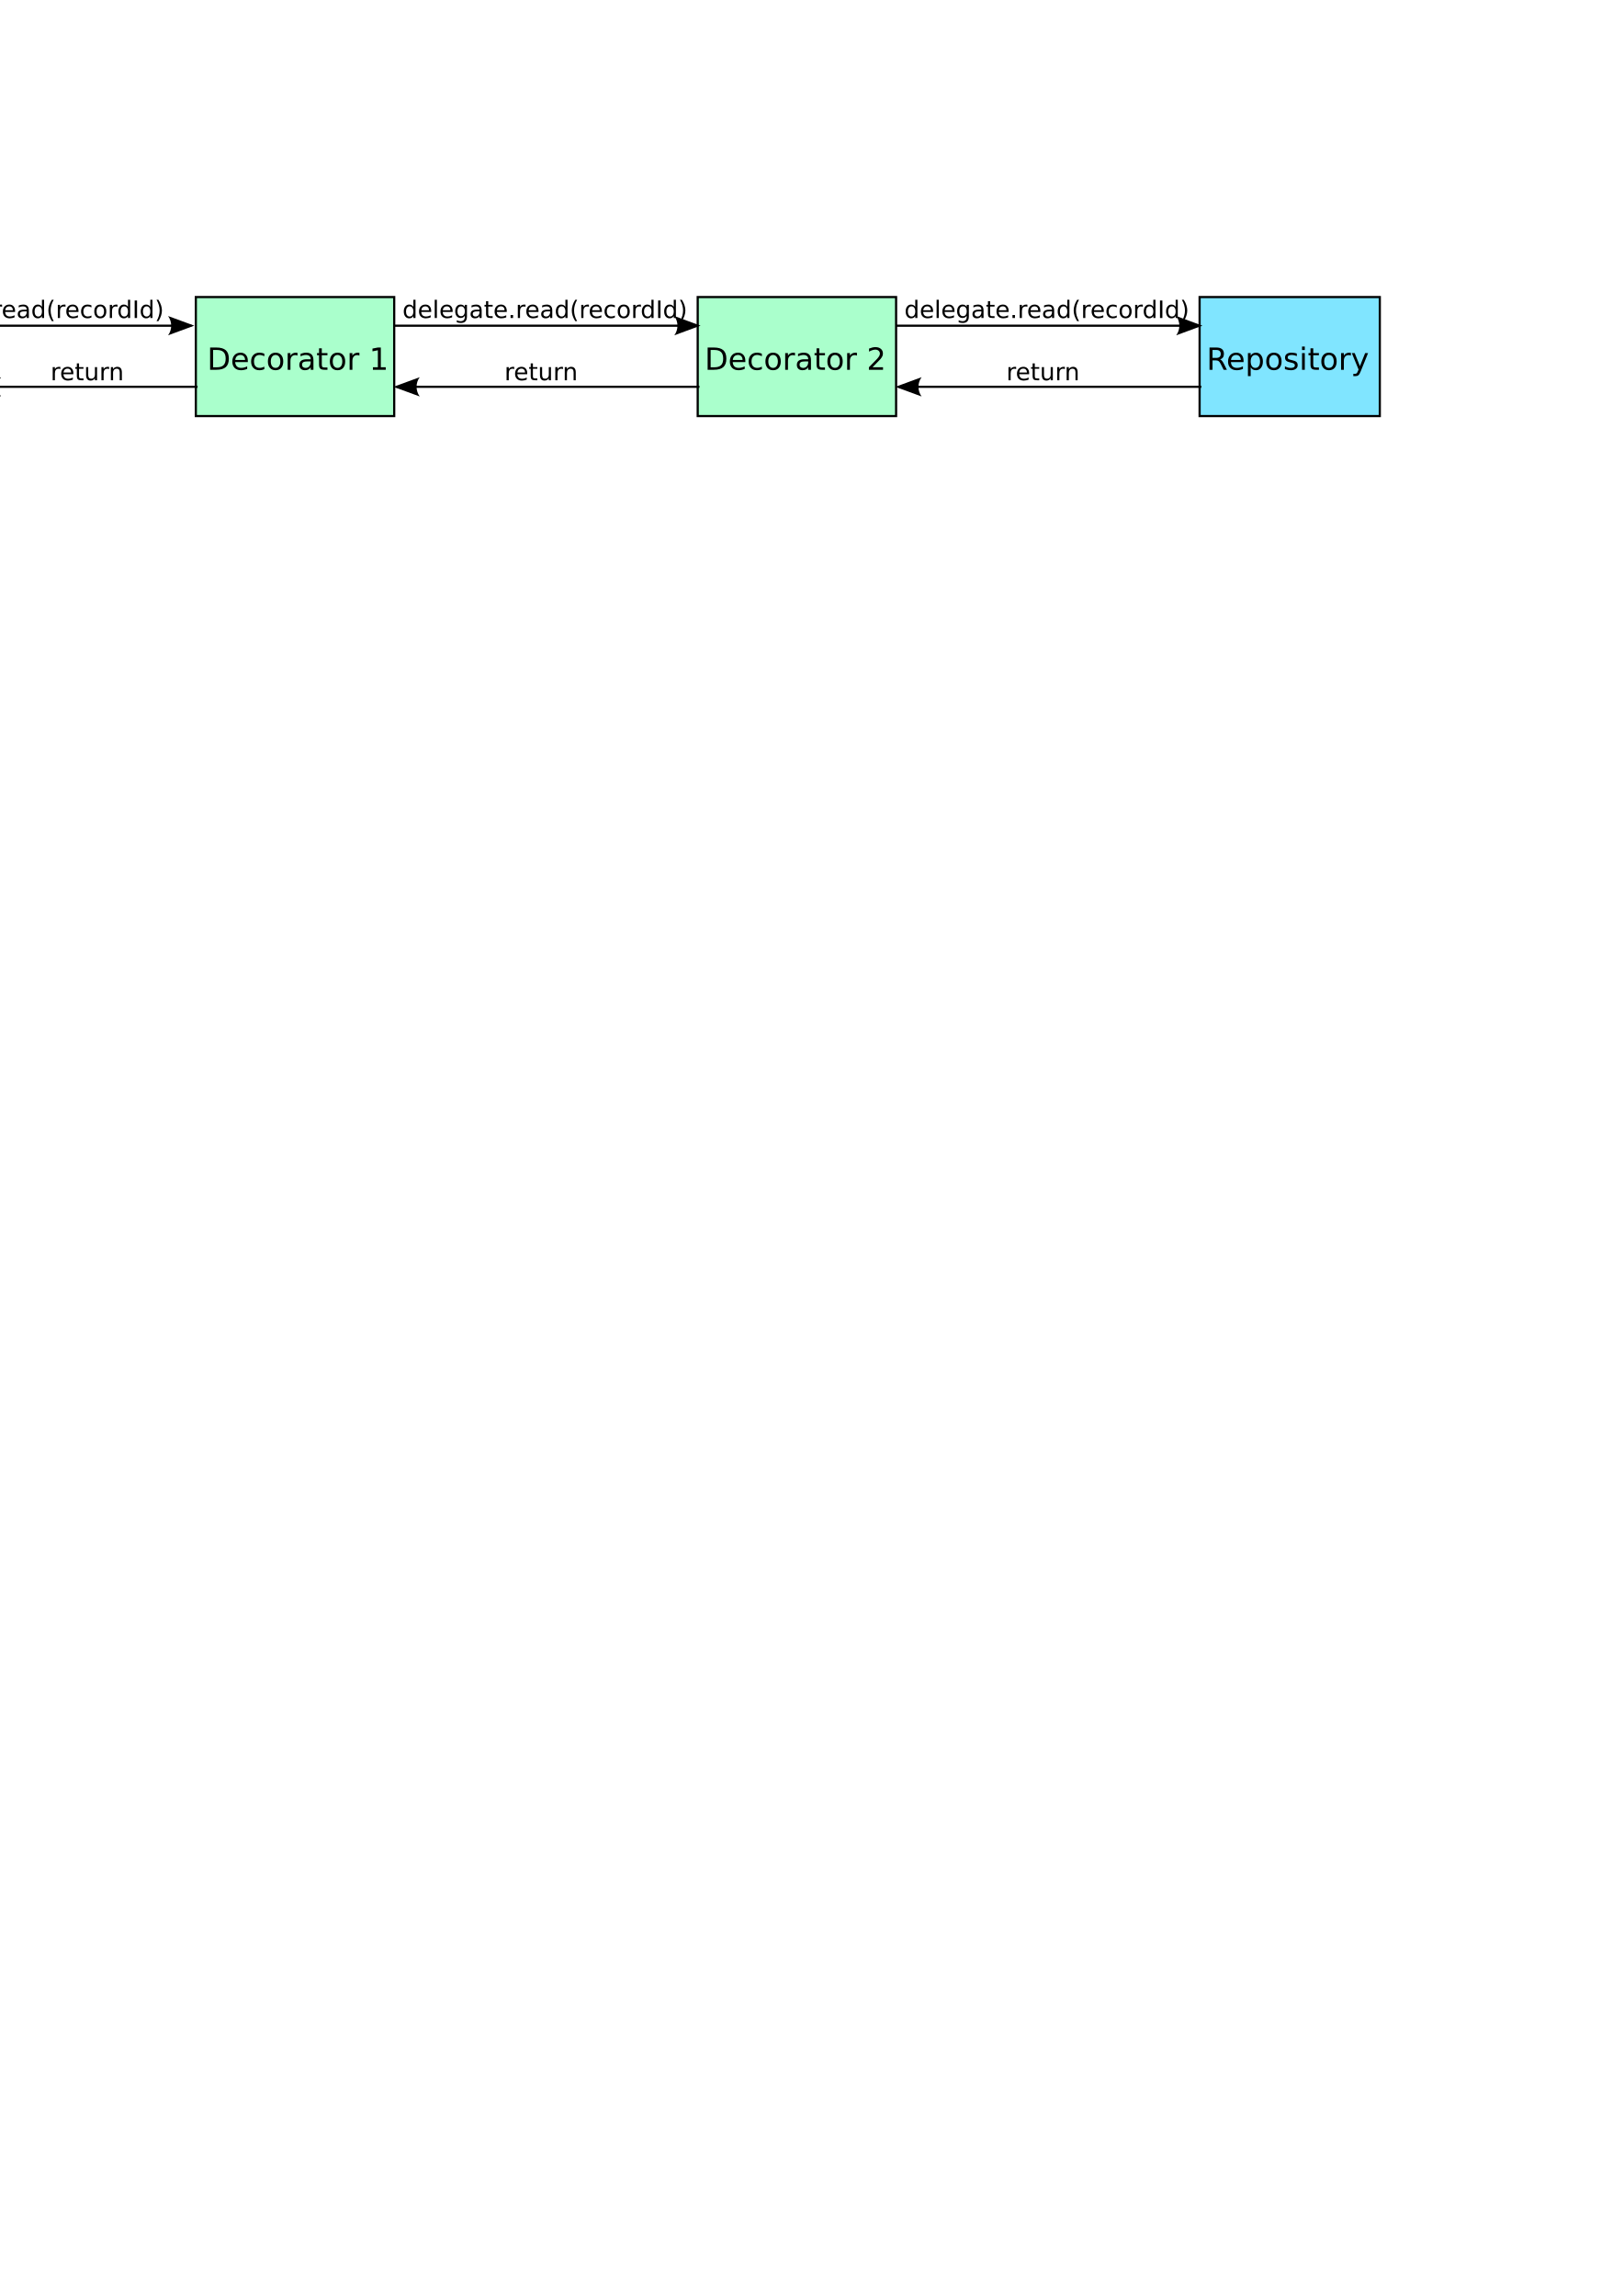
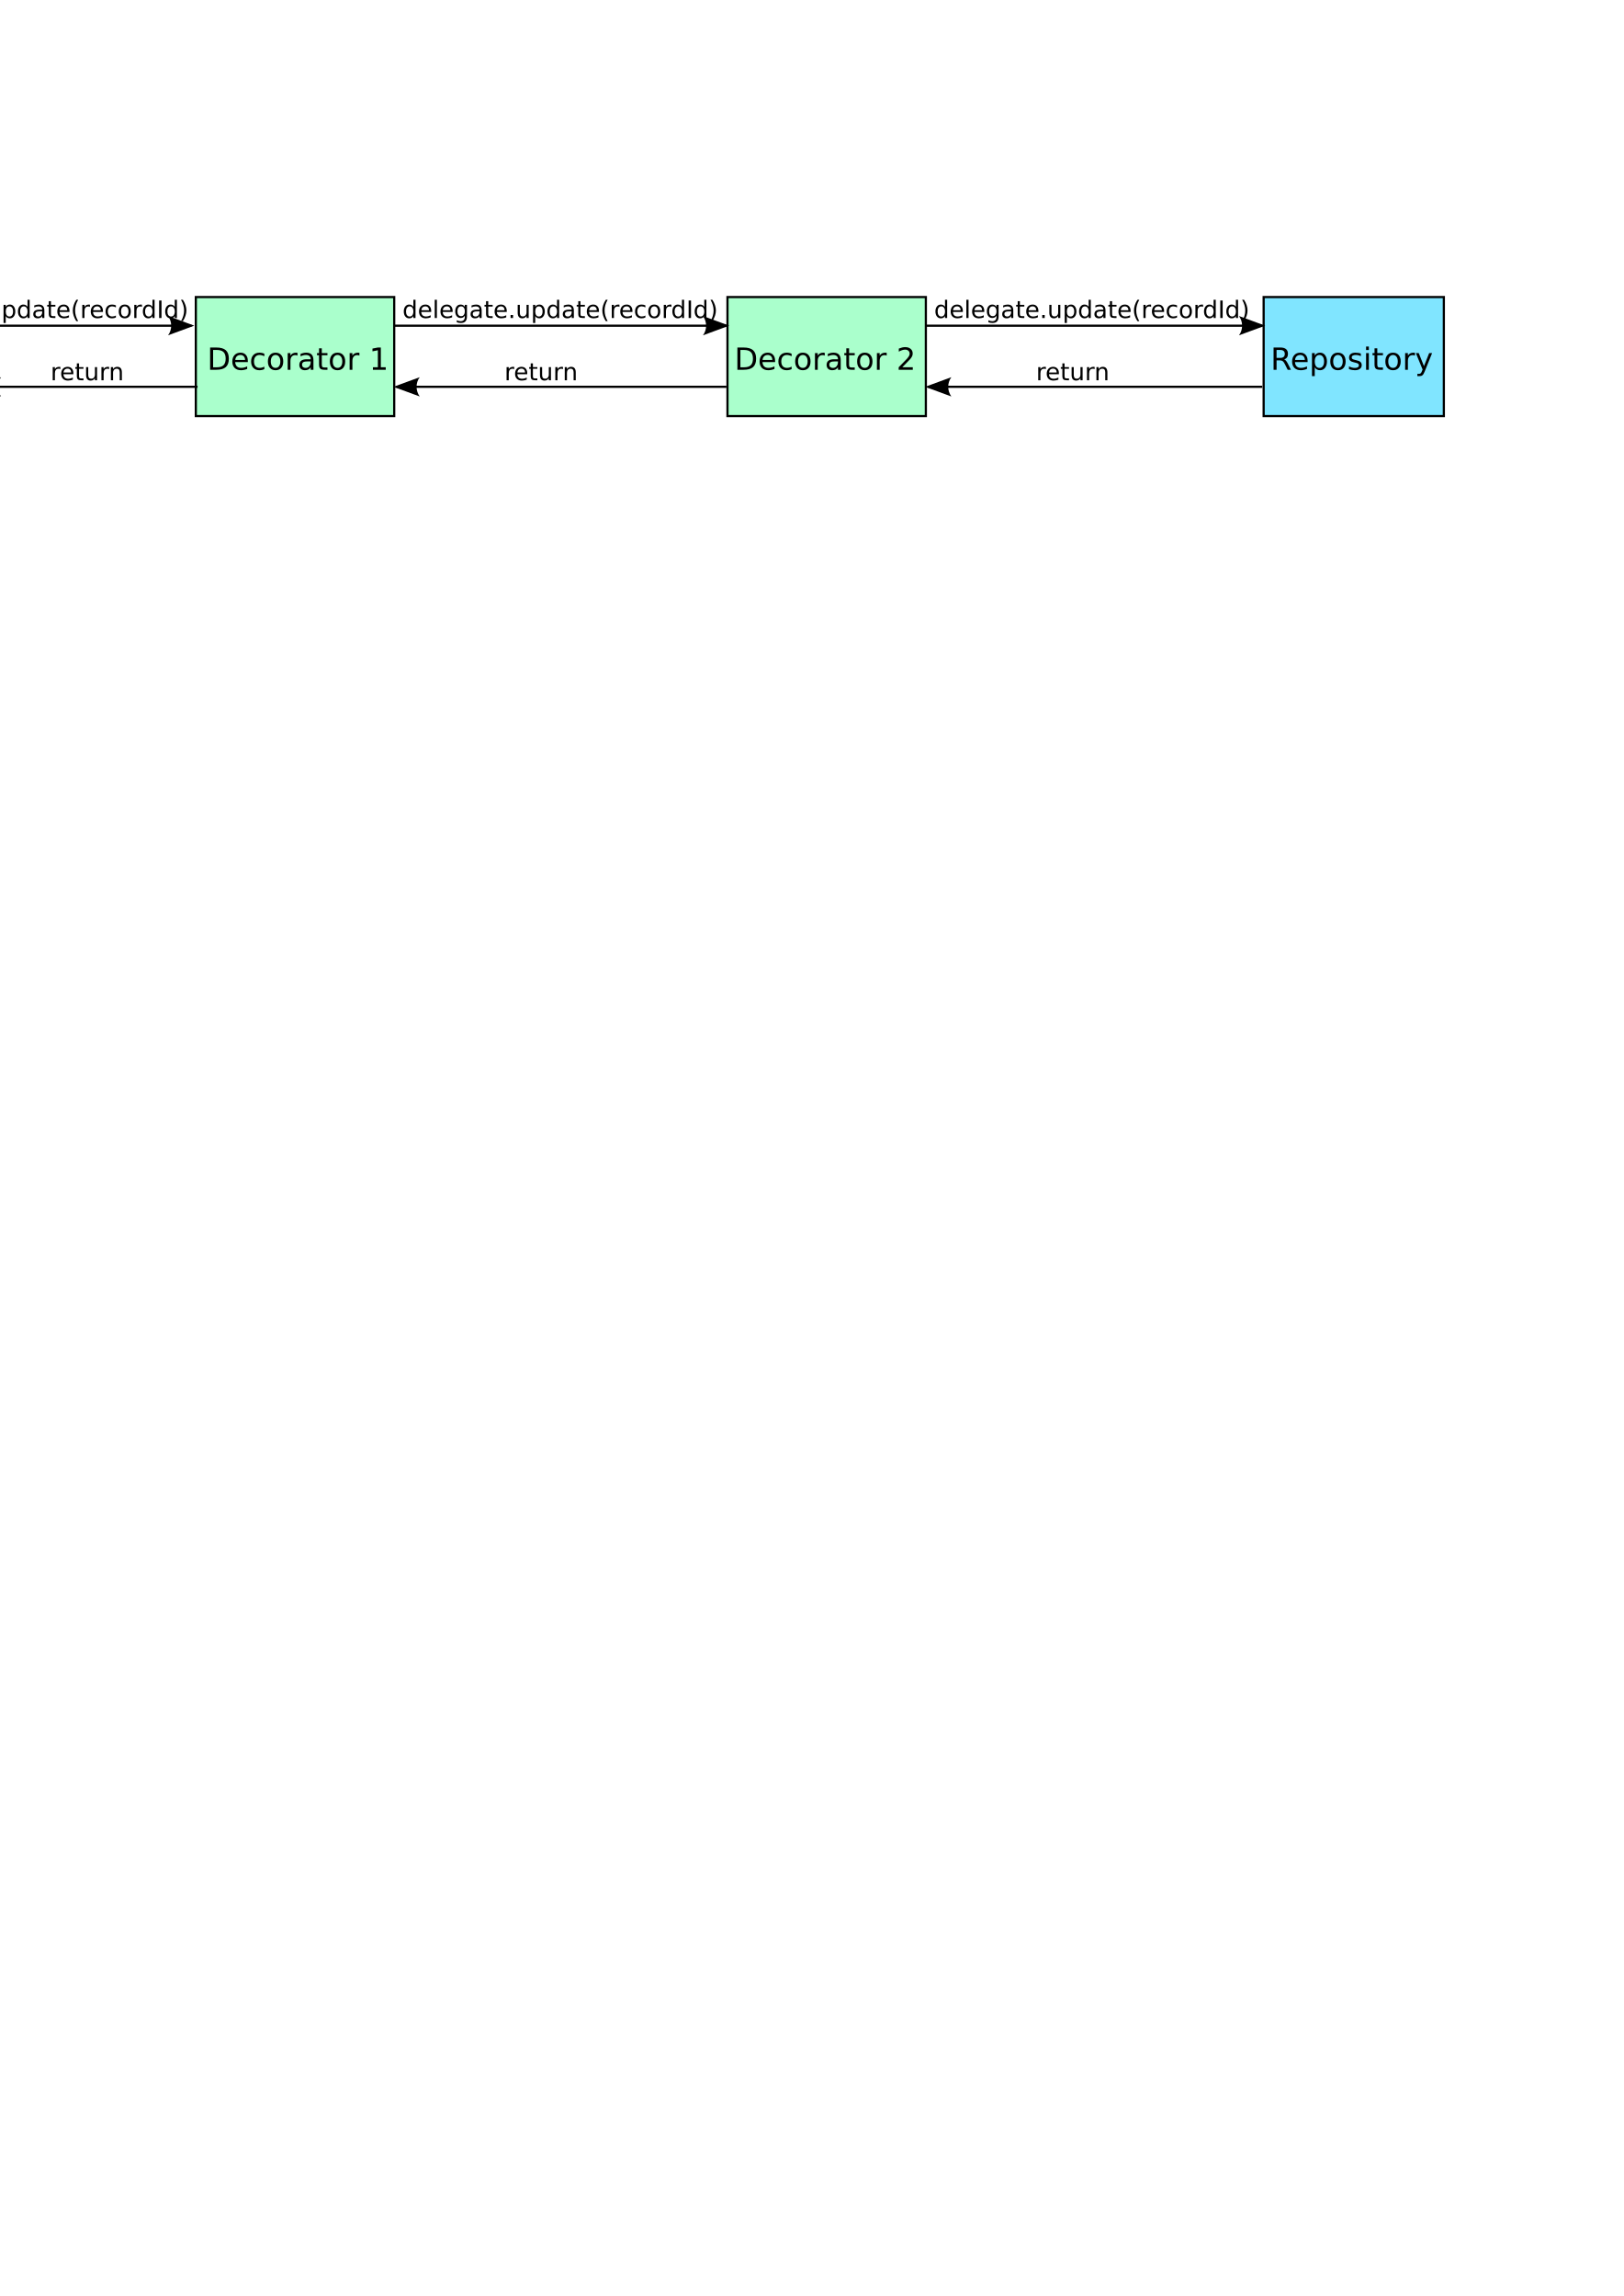
<svg xmlns="http://www.w3.org/2000/svg" width="744.094" height="1052.362" id="svg2" version="1.1">
  <defs id="defs4">
    <marker orient="auto" refY="0.0" refX="0.0" id="Arrow2Lend" style="overflow:visible;">
      <path id="path3821" style="font-size:12.0;fill-rule:evenodd;stroke-width:0.625;stroke-linejoin:round;" d="M 8.719,4.034 L -2.207,0.016 L 8.719,-4.002 C 6.973,-1.63 6.983,1.616 8.719,4.034 z " transform="scale(1.1) rotate(180) translate(1,0)" />
    </marker>
  </defs>
  <g id="layer1">
    <rect style="fill:#aaffcc;fill-opacity:1;stroke:#000000;stroke-width:1;stroke-miterlimit:4;stroke-opacity:1;stroke-dasharray:none;stroke-dashoffset:0" id="rect4605" width="90.914" height="54.548" x="89.741" y="136.154" />
    <text xml:space="preserve" style="font-size:12px;font-style:normal;font-weight:normal;line-height:125%;letter-spacing:0px;word-spacing:0px;fill:#000000;fill-opacity:1;stroke:none;font-family:Bitstream Vera Sans" x="94.914" y="169.489" id="text2987">
      <tspan id="tspan2989" x="94.914" y="169.489" style="font-size:14px">Decorator 1</tspan>
    </text>
-     <rect y="136.154" x="319.741" height="54.548" width="90.914" id="rect2993" style="fill:#aaffcc;fill-opacity:1;stroke:#000000;stroke-width:1;stroke-miterlimit:4;stroke-opacity:1;stroke-dasharray:none;stroke-dashoffset:0" />
-     <text id="text2995" y="169.489" x="322.914" style="font-size:12px;font-style:normal;font-weight:normal;line-height:125%;letter-spacing:0px;word-spacing:0px;fill:#000000;fill-opacity:1;stroke:none;font-family:Bitstream Vera Sans" xml:space="preserve">
-       <tspan y="169.489" x="322.914" id="tspan2997" style="font-size:14px">Decorator 2</tspan>
+     <rect y="136.154" x="333.378" height="54.548" width="90.914" id="rect2993" style="fill:#aaffcc;fill-opacity:1;stroke:#000000;stroke-width:1;stroke-miterlimit:4;stroke-opacity:1;stroke-dasharray:none;stroke-dashoffset:0" />
+     <text id="text2995" y="169.489" x="336.551" style="font-size:12px;font-style:normal;font-weight:normal;line-height:125%;letter-spacing:0px;word-spacing:0px;fill:#000000;fill-opacity:1;stroke:none;font-family:Bitstream Vera Sans" xml:space="preserve">
+       <tspan y="169.489" x="336.551" id="tspan2997" style="font-size:14px">Decorator 2</tspan>
    </text>
-     <path style="fill:none;stroke:#000000;stroke-width:1px;stroke-linecap:butt;stroke-linejoin:miter;stroke-opacity:1;marker-end:url(#Arrow2Lend)" d="m 180.817,149.286 138.896,0" id="path2999" />
+     <path style="fill:none;stroke:#000000;stroke-width:1px;stroke-linecap:butt;stroke-linejoin:miter;stroke-opacity:1;marker-end:url(#Arrow2Lend)" d="m 180.817,149.286 152.028,0" id="path2999" />
    <text xml:space="preserve" style="font-size:12px;font-style:normal;font-weight:normal;line-height:125%;letter-spacing:0px;word-spacing:0px;fill:#000000;fill-opacity:1;stroke:none;font-family:Bitstream Vera Sans" x="184.434" y="145.75" id="text3001">
-       <tspan id="tspan3003" x="184.434" y="145.75" style="font-size:11px">delegate.read(recordId)</tspan>
+       <tspan id="tspan3003" x="184.434" y="145.75" style="font-size:11px">delegate.update(recordId)</tspan>
    </text>
-     <rect style="fill:#80e5ff;fill-opacity:1;stroke:#000000;stroke-width:1;stroke-miterlimit:4;stroke-opacity:1;stroke-dasharray:none;stroke-dashoffset:0" id="rect3005" width="82.58" height="54.548" x="549.741" y="136.154" />
-     <text xml:space="preserve" style="font-size:12px;font-style:normal;font-weight:normal;line-height:125%;letter-spacing:0px;word-spacing:0px;fill:#000000;fill-opacity:1;stroke:none;font-family:Bitstream Vera Sans" x="552.914" y="169.489" id="text3007">
-       <tspan style="font-size:14px" id="tspan3009" x="552.914" y="169.489">Repository</tspan>
-     </text>
-     <path id="path3011" d="m 410.817,149.286 138.896,0" style="fill:none;stroke:#000000;stroke-width:1px;stroke-linecap:butt;stroke-linejoin:miter;stroke-opacity:1;marker-end:url(#Arrow2Lend)" />
-     <text id="text3013" y="145.75" x="414.434" style="font-size:12px;font-style:normal;font-weight:normal;line-height:125%;letter-spacing:0px;word-spacing:0px;fill:#000000;fill-opacity:1;stroke:none;font-family:Bitstream Vera Sans" xml:space="preserve">
-       <tspan style="font-size:11px" y="145.75" x="414.434" id="tspan3015">delegate.read(recordId)</tspan>
+     <g id="g3015" transform="translate(29.35134,0)">
+       <rect y="136.154" x="549.741" height="54.548" width="82.58" id="rect3005" style="fill:#80e5ff;fill-opacity:1;stroke:#000000;stroke-width:1;stroke-miterlimit:4;stroke-opacity:1;stroke-dasharray:none;stroke-dashoffset:0" />
+       <text id="text3007" y="169.489" x="552.914" style="font-size:12px;font-style:normal;font-weight:normal;line-height:125%;letter-spacing:0px;word-spacing:0px;fill:#000000;fill-opacity:1;stroke:none;font-family:Bitstream Vera Sans" xml:space="preserve">
+         <tspan y="169.489" x="552.914" id="tspan3009" style="font-size:14px">Repository</tspan>
+       </text>
+     </g>
+     <path id="path3011" d="m 424.454,149.286 154.026,0" style="fill:none;stroke:#000000;stroke-width:1px;stroke-linecap:butt;stroke-linejoin:miter;stroke-opacity:1;marker-end:url(#Arrow2Lend)" />
+     <text id="text3013" y="145.75" x="428.071" style="font-size:12px;font-style:normal;font-weight:normal;line-height:125%;letter-spacing:0px;word-spacing:0px;fill:#000000;fill-opacity:1;stroke:none;font-family:Bitstream Vera Sans" xml:space="preserve">
+       <tspan style="font-size:11px" y="145.75" x="428.071" id="tspan3015">delegate.update(recordId)</tspan>
    </text>
    <path id="path3017" d="m -10.468,149.286 98.182,0" style="fill:none;stroke:#000000;stroke-width:1px;stroke-linecap:butt;stroke-linejoin:miter;stroke-opacity:1;marker-end:url(#Arrow2Lend)" />
-     <text id="text3019" y="145.75" x="-3.566" style="font-size:12px;font-style:normal;font-weight:normal;line-height:125%;letter-spacing:0px;word-spacing:0px;fill:#000000;fill-opacity:1;stroke:none;font-family:Bitstream Vera Sans" xml:space="preserve">
-       <tspan style="font-size:11px" y="145.75" x="-3.566" id="tspan3021">read(recordId)</tspan>
+     <text id="text3019" y="145.75" x="-6.344" style="font-size:12px;font-style:normal;font-weight:normal;line-height:125%;letter-spacing:0px;word-spacing:0px;fill:#000000;fill-opacity:1;stroke:none;font-family:Bitstream Vera Sans" xml:space="preserve">
+       <tspan style="font-size:11px" y="145.75" x="-6.344" id="tspan3021">update(recordId)</tspan>
    </text>
    <rect y="136.154" x="-69.014" height="54.548" width="57.831" id="rect3023" style="fill:#e9ddaf;fill-opacity:1;stroke:#000000;stroke-width:1;stroke-miterlimit:4;stroke-opacity:1;stroke-dasharray:none;stroke-dashoffset:0" />
    <text id="text3025" y="169.489" x="-63.086" style="font-size:12px;font-style:normal;font-weight:normal;line-height:125%;letter-spacing:0px;word-spacing:0px;fill:#000000;fill-opacity:1;stroke:none;font-family:Bitstream Vera Sans" xml:space="preserve">
      <tspan style="font-size:14px" y="169.489" x="-63.086" id="tspan3027">Client</tspan>
    </text>
-     <path style="fill:none;stroke:#000000;stroke-width:1px;stroke-linecap:butt;stroke-linejoin:miter;stroke-opacity:1;marker-end:url(#Arrow2Lend)" d="m 550.541,177.286 -138.896,0" id="path4607" />
-     <text xml:space="preserve" style="font-size:12px;font-style:normal;font-weight:normal;line-height:125%;letter-spacing:0px;word-spacing:0px;fill:#000000;fill-opacity:1;stroke:none;font-family:Bitstream Vera Sans" x="461.154" y="174.287" id="text4609">
-       <tspan id="tspan4611" x="461.154" y="174.287" style="font-size:11px">return</tspan>
+     <path style="fill:none;stroke:#000000;stroke-width:1px;stroke-linecap:butt;stroke-linejoin:miter;stroke-opacity:1;marker-end:url(#Arrow2Lend)" d="m 578.464,177.286 -153.182,0" id="path4607" />
+     <text xml:space="preserve" style="font-size:12px;font-style:normal;font-weight:normal;line-height:125%;letter-spacing:0px;word-spacing:0px;fill:#000000;fill-opacity:1;stroke:none;font-family:Bitstream Vera Sans" x="474.791" y="174.287" id="text4609">
+       <tspan id="tspan4611" x="474.791" y="174.287" style="font-size:11px">return</tspan>
    </text>
-     <path id="path4613" d="m 320.541,177.286 -138.896,0" style="fill:none;stroke:#000000;stroke-width:1px;stroke-linecap:butt;stroke-linejoin:miter;stroke-opacity:1;marker-end:url(#Arrow2Lend)" />
+     <path id="path4613" d="m 332.916,177.286 -151.27,0" style="fill:none;stroke:#000000;stroke-width:1px;stroke-linecap:butt;stroke-linejoin:miter;stroke-opacity:1;marker-end:url(#Arrow2Lend)" />
    <text id="text4615" y="174.287" x="231.154" style="font-size:12px;font-style:normal;font-weight:normal;line-height:125%;letter-spacing:0px;word-spacing:0px;fill:#000000;fill-opacity:1;stroke:none;font-family:Bitstream Vera Sans" xml:space="preserve">
      <tspan style="font-size:11px" y="174.287" x="231.154" id="tspan4617">return</tspan>
    </text>
    <path style="fill:none;stroke:#000000;stroke-width:1px;stroke-linecap:butt;stroke-linejoin:miter;stroke-opacity:1;marker-end:url(#Arrow2Lend)" d="m 90.541,177.286 -100.763,0" id="path4619" />
    <text xml:space="preserve" style="font-size:12px;font-style:normal;font-weight:normal;line-height:125%;letter-spacing:0px;word-spacing:0px;fill:#000000;fill-opacity:1;stroke:none;font-family:Bitstream Vera Sans" x="23.154" y="174.287" id="text4621">
      <tspan id="tspan4623" x="23.154" y="174.287" style="font-size:11px">return</tspan>
    </text>
  </g>
</svg>
